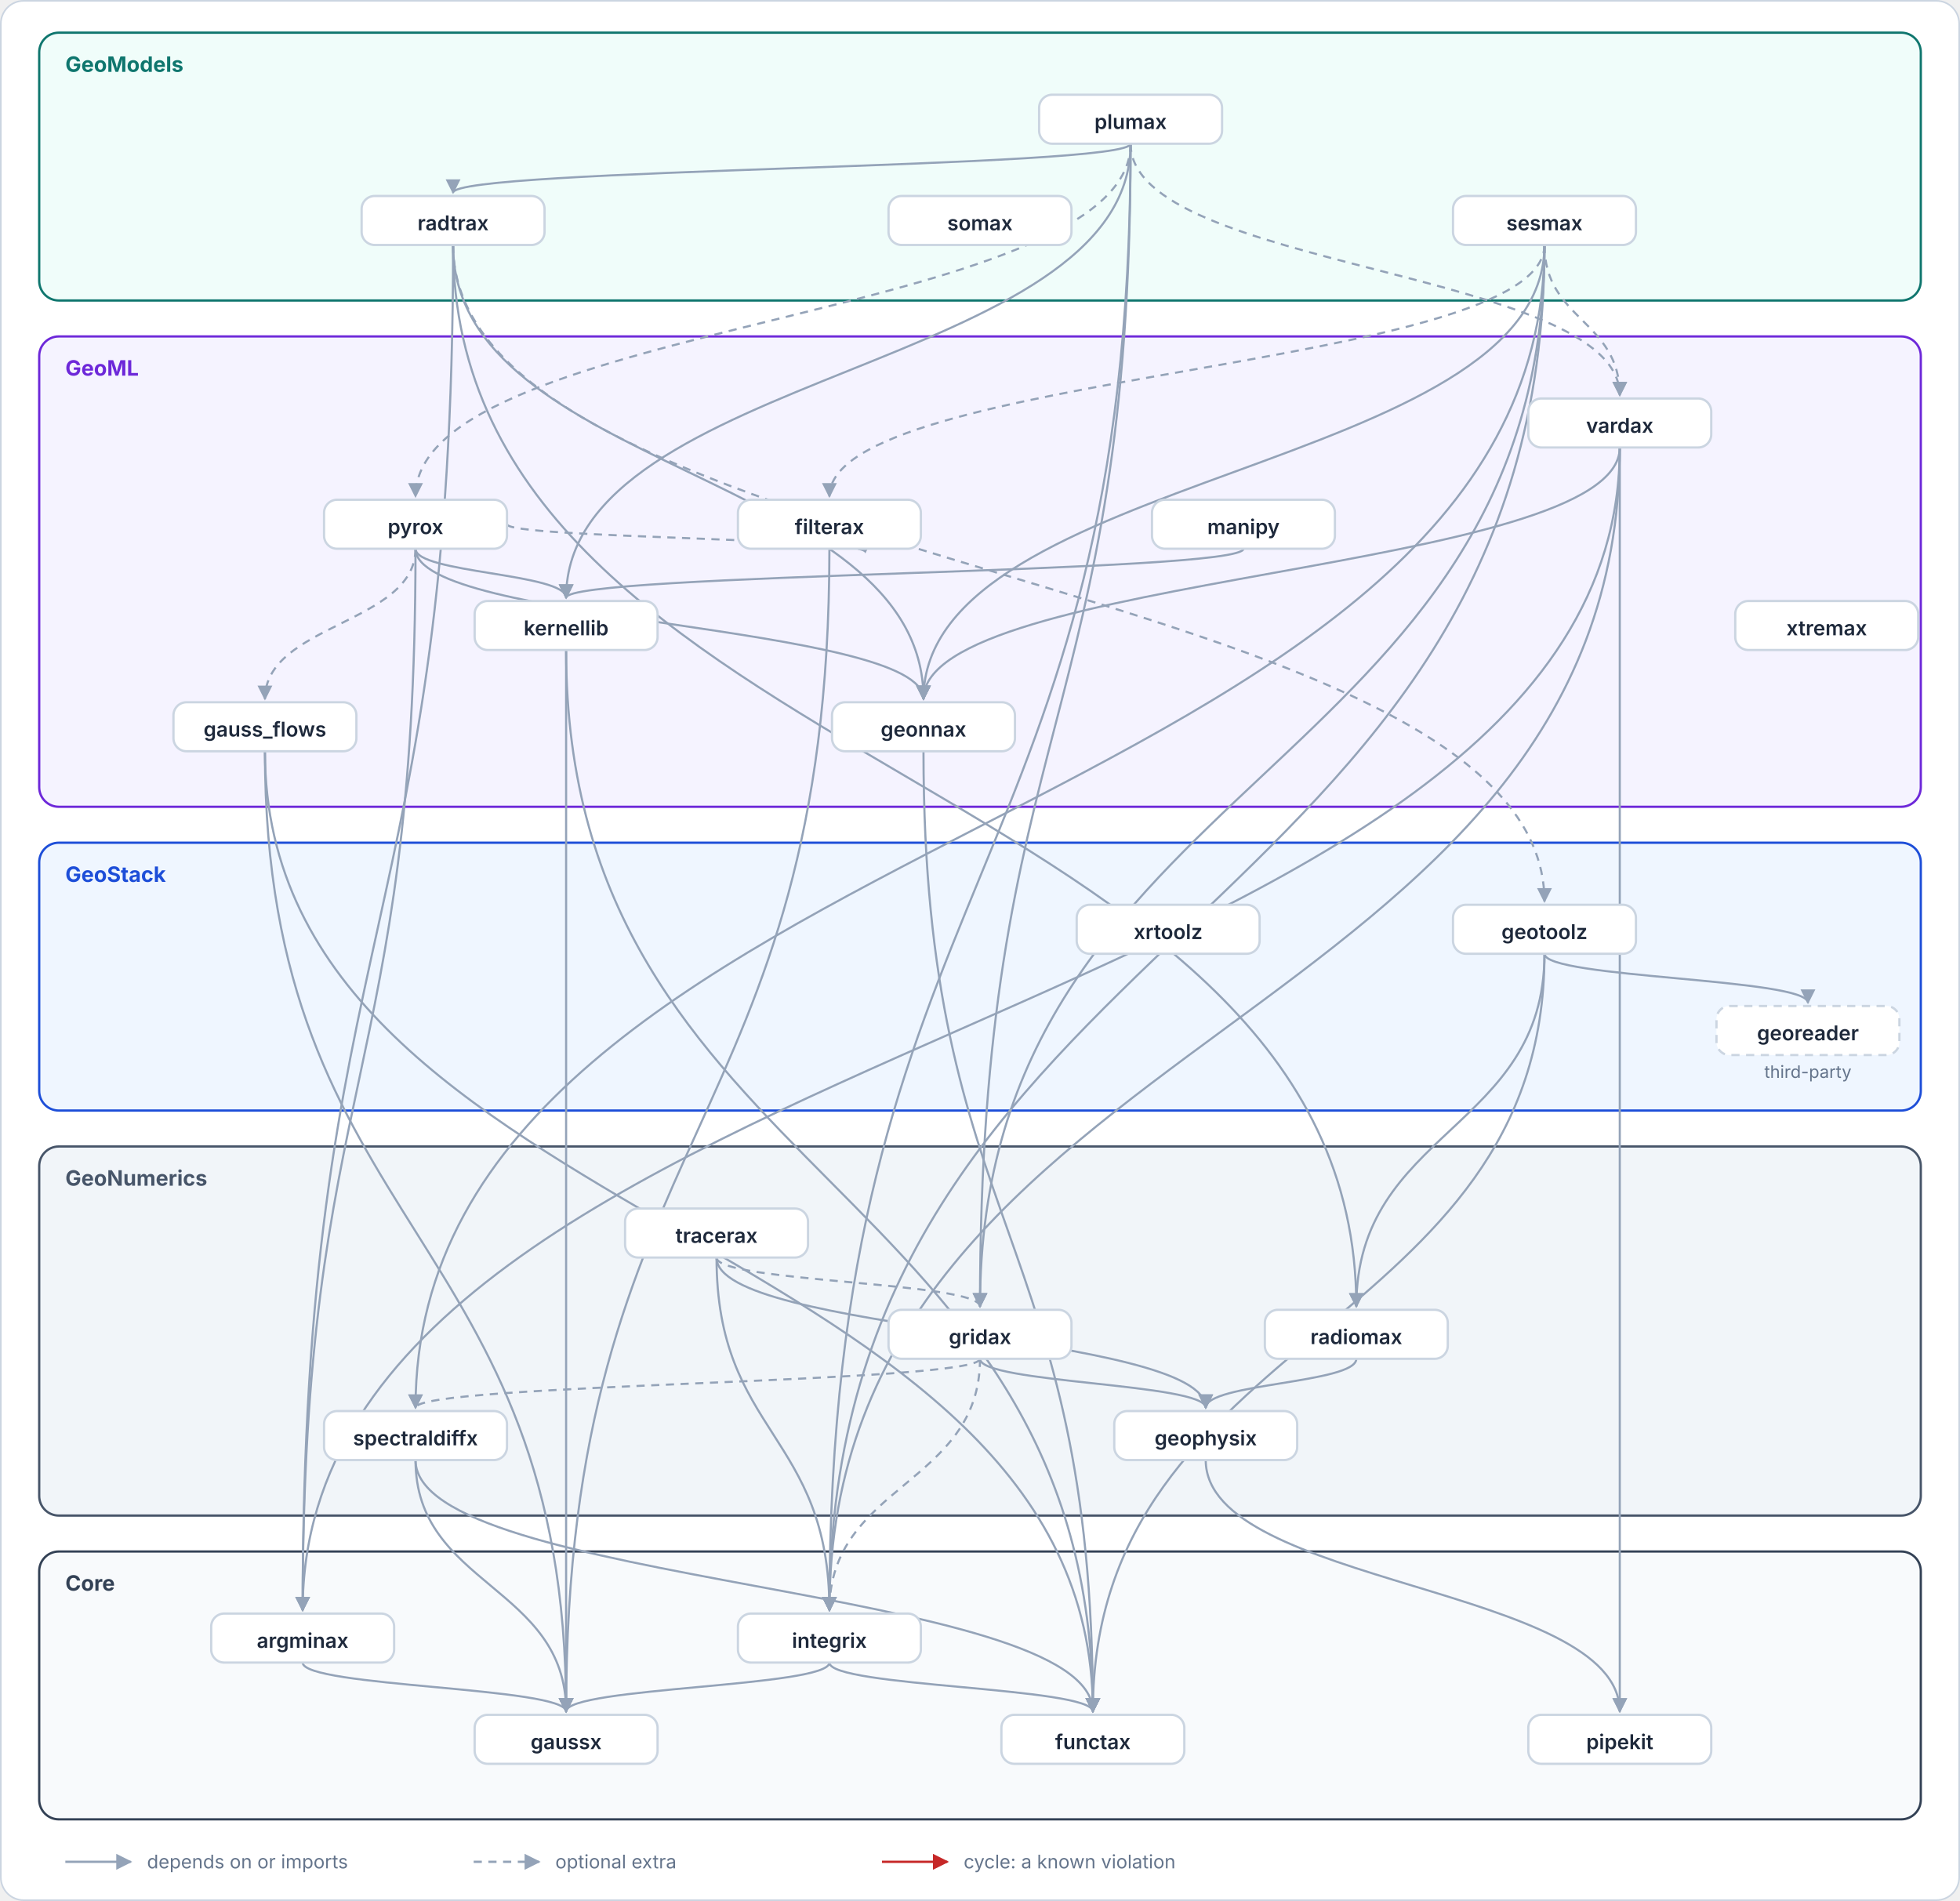
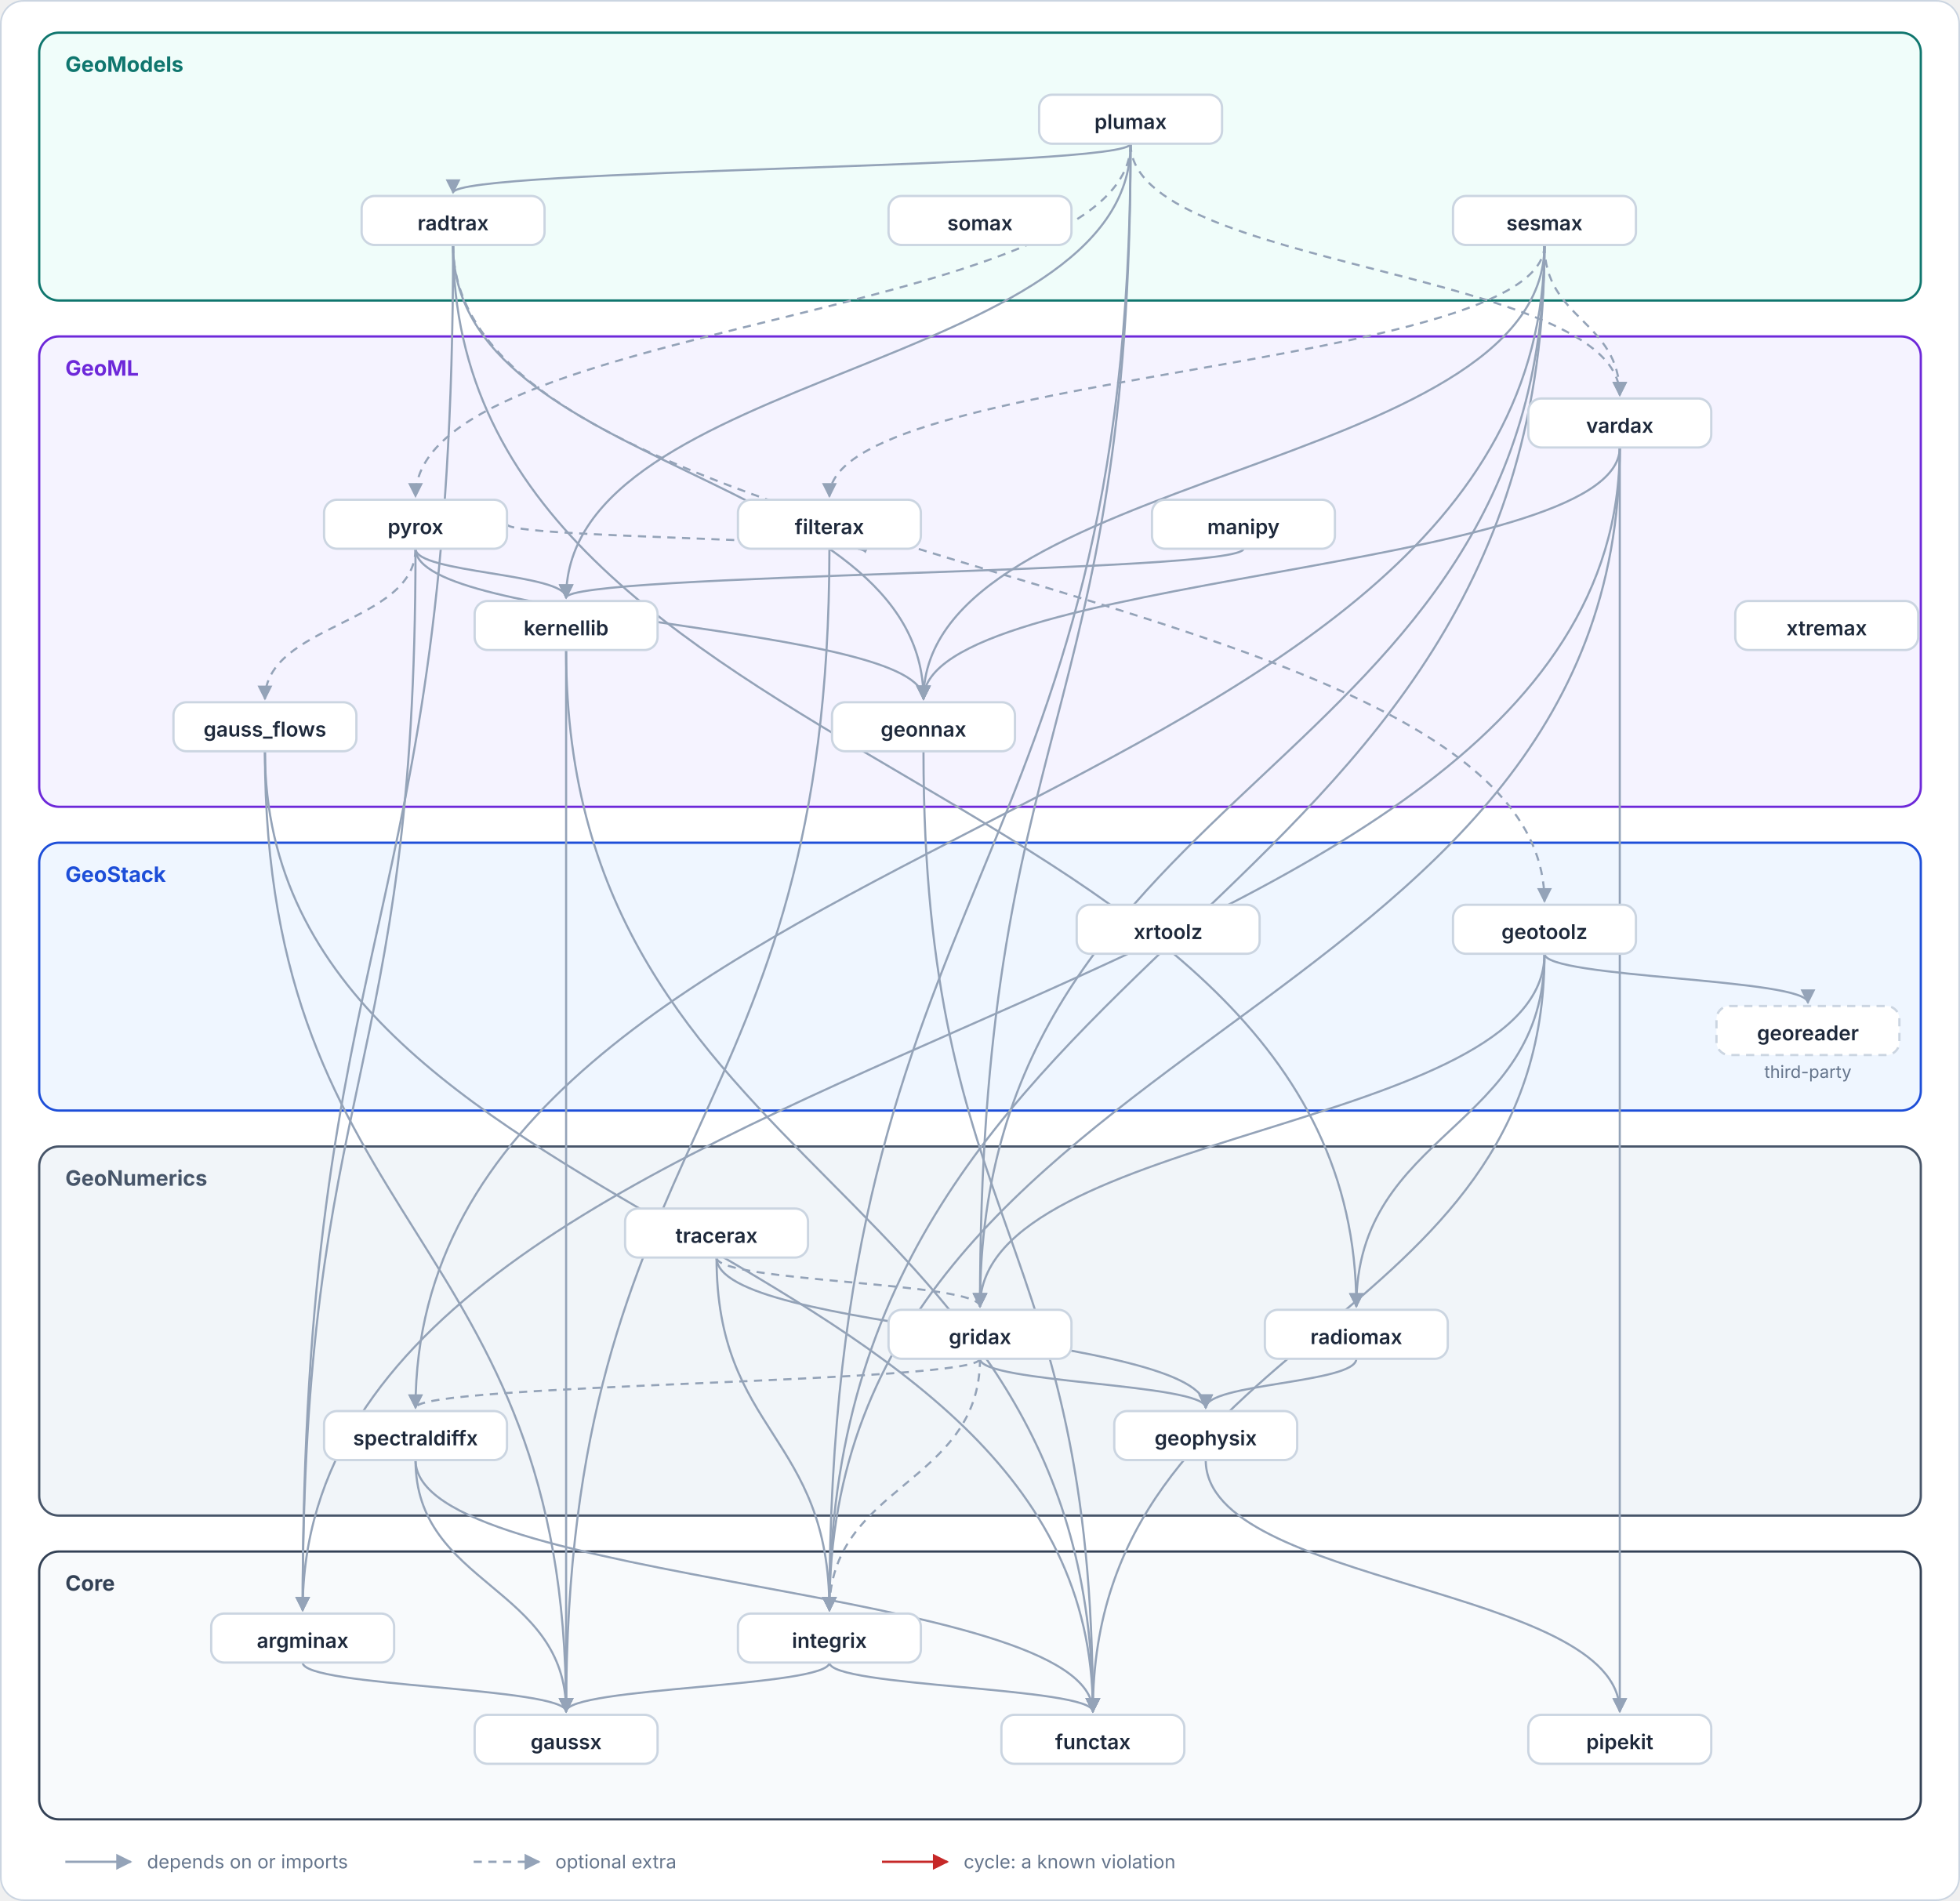
<svg xmlns="http://www.w3.org/2000/svg" viewBox="0 0 1200 1164" width="1200" height="1164" role="img" aria-label="How the repositories import each other, by layer: imports point down from GeoModels through GeoML, GeoStack and GeoNumerics to Core. Solid edges are dependencies or imports, dashed edges optional extras; red edges form a cycle, a known violation. Drawn from the generated graph on the dependency-graph page." font-family="Inter, 'Helvetica Neue', Arial, 'DejaVu Sans', sans-serif">
  <defs>
    <marker id="m94a3b8" viewBox="0 0 10 10" refX="9" refY="5" markerWidth="7" markerHeight="7" orient="auto-start-reverse">
      <path d="M0,0 L10,5 L0,10 z" fill="#94a3b8" />
    </marker>
    <marker id="mc62828" viewBox="0 0 10 10" refX="9" refY="5" markerWidth="7" markerHeight="7" orient="auto-start-reverse">
      <path d="M0,0 L10,5 L0,10 z" fill="#c62828" />
    </marker>
  </defs>
  <rect x="0.5" y="0.5" width="1199" height="1163" rx="14" fill="#ffffff" stroke="#cbd5e1" />
  <rect x="24.0" y="20.0" width="1152.0" height="164.0" rx="12" fill="#f0fdfa" stroke="#0f766e" stroke-width="1.4" />
  <text x="40.0" y="44.0" font-size="13" fill="#0f766e" text-anchor="start" font-weight="700">GeoModels</text>
  <rect x="24.0" y="206.0" width="1152.0" height="288.0" rx="12" fill="#f5f3ff" stroke="#6d28d9" stroke-width="1.4" />
  <text x="40.0" y="230.0" font-size="13" fill="#6d28d9" text-anchor="start" font-weight="700">GeoML</text>
  <rect x="24.0" y="516.0" width="1152.0" height="164.0" rx="12" fill="#eff6ff" stroke="#1d4ed8" stroke-width="1.4" />
  <text x="40.0" y="540.0" font-size="13" fill="#1d4ed8" text-anchor="start" font-weight="700">GeoStack</text>
  <rect x="24.0" y="702.0" width="1152.0" height="226.0" rx="12" fill="#f1f5f9" stroke="#475569" stroke-width="1.4" />
  <text x="40.0" y="726.0" font-size="13" fill="#475569" text-anchor="start" font-weight="700">GeoNumerics</text>
  <rect x="24.0" y="950.0" width="1152.0" height="164.0" rx="12" fill="#f8fafc" stroke="#334155" stroke-width="1.4" />
  <text x="40.0" y="974.0" font-size="13" fill="#334155" text-anchor="start" font-weight="700">Core</text>
  <path d="M185.3,1018.0 C185.3,1033.0 346.6,1033.0 346.6,1048.0" fill="none" stroke="#94a3b8" stroke-width="1.3" marker-end="url(#m94a3b8)" />
  <path d="M507.8,336.0 C507.8,692.0 346.6,692.0 346.6,1048.0" fill="none" stroke="#94a3b8" stroke-width="1.3" marker-end="url(#m94a3b8)" />
  <path d="M162.2,460.0 C162.2,754.0 669.1,754.0 669.1,1048.0" fill="none" stroke="#94a3b8" stroke-width="1.3" marker-end="url(#m94a3b8)" />
  <path d="M162.2,460.0 C162.2,754.0 346.6,754.0 346.6,1048.0" fill="none" stroke="#94a3b8" stroke-width="1.3" marker-end="url(#m94a3b8)" />
  <path d="M565.4,460.0 C565.4,754.0 669.1,754.0 669.1,1048.0" fill="none" stroke="#94a3b8" stroke-width="1.3" marker-end="url(#m94a3b8)" />
  <path d="M738.2,894.0 C738.2,971.0 991.7,971.0 991.7,1048.0" fill="none" stroke="#94a3b8" stroke-width="1.3" marker-end="url(#m94a3b8)" />
  <path d="M945.6,584.0 C945.6,816.0 669.1,816.0 669.1,1048.0" fill="none" stroke="#94a3b8" stroke-width="1.3" marker-end="url(#m94a3b8)" />
  <path d="M945.6,584.0 C945.6,599.0 1106.9,599.0 1106.9,614.0" fill="none" stroke="#94a3b8" stroke-width="1.3" marker-end="url(#m94a3b8)" />
+   <path d="M945.6,584.0 C945.6,692.0 600.0,692.0 600.0,800.0" fill="none" stroke="#94a3b8" stroke-width="1.3" marker-end="url(#m94a3b8)" />
  <path d="M945.6,584.0 C945.6,692.0 830.4,692.0 830.4,800.0" fill="none" stroke="#94a3b8" stroke-width="1.3" marker-end="url(#m94a3b8)" />
  <path d="M600.0,832.0 C600.0,847.0 738.2,847.0 738.2,862.0" fill="none" stroke="#94a3b8" stroke-width="1.3" marker-end="url(#m94a3b8)" />
  <path d="M600.0,832.0 C600.0,909.0 507.8,909.0 507.8,986.0" fill="none" stroke="#94a3b8" stroke-width="1.3" stroke-dasharray="5 4" marker-end="url(#m94a3b8)" />
  <path d="M600.0,832.0 C600.0,847.0 254.4,847.0 254.4,862.0" fill="none" stroke="#94a3b8" stroke-width="1.3" stroke-dasharray="5 4" marker-end="url(#m94a3b8)" />
  <path d="M507.8,1018.0 C507.8,1033.0 669.1,1033.0 669.1,1048.0" fill="none" stroke="#94a3b8" stroke-width="1.3" marker-end="url(#m94a3b8)" />
  <path d="M507.8,1018.0 C507.8,1033.0 346.6,1033.0 346.6,1048.0" fill="none" stroke="#94a3b8" stroke-width="1.3" marker-end="url(#m94a3b8)" />
  <path d="M346.6,398.0 C346.6,723.0 669.1,723.0 669.1,1048.0" fill="none" stroke="#94a3b8" stroke-width="1.3" marker-end="url(#m94a3b8)" />
  <path d="M346.6,398.0 C346.6,723.0 346.6,723.0 346.6,1048.0" fill="none" stroke="#94a3b8" stroke-width="1.3" marker-end="url(#m94a3b8)" />
  <path d="M761.3,336.0 C761.3,351.0 346.6,351.0 346.6,366.0" fill="none" stroke="#94a3b8" stroke-width="1.3" marker-end="url(#m94a3b8)" />
  <path d="M692.2,88.0 C692.2,444.0 600.0,444.0 600.0,800.0" fill="none" stroke="#94a3b8" stroke-width="1.3" marker-end="url(#m94a3b8)" />
  <path d="M692.2,88.0 C692.2,537.0 507.8,537.0 507.8,986.0" fill="none" stroke="#94a3b8" stroke-width="1.3" marker-end="url(#m94a3b8)" />
  <path d="M692.2,88.0 C692.2,227.0 346.6,227.0 346.6,366.0" fill="none" stroke="#94a3b8" stroke-width="1.3" marker-end="url(#m94a3b8)" />
  <path d="M692.2,88.0 C692.2,196.0 254.4,196.0 254.4,304.0" fill="none" stroke="#94a3b8" stroke-width="1.3" stroke-dasharray="5 4" marker-end="url(#m94a3b8)" />
  <path d="M692.2,88.0 C692.2,103.0 277.4,103.0 277.4,118.0" fill="none" stroke="#94a3b8" stroke-width="1.3" marker-end="url(#m94a3b8)" />
  <path d="M692.2,88.0 C692.2,165.0 991.7,165.0 991.7,242.0" fill="none" stroke="#94a3b8" stroke-width="1.3" stroke-dasharray="5 4" marker-end="url(#m94a3b8)" />
  <path d="M254.4,336.0 C254.4,661.0 185.3,661.0 185.3,986.0" fill="none" stroke="#94a3b8" stroke-width="1.3" marker-end="url(#m94a3b8)" />
  <path d="M310.4,321.0 C310.4,329.5 529.8,329.5 529.8,338.0" fill="none" stroke="#94a3b8" stroke-width="1.3" stroke-dasharray="5 4" marker-end="url(#m94a3b8)" />
  <path d="M254.4,336.0 C254.4,382.0 162.2,382.0 162.2,428.0" fill="none" stroke="#94a3b8" stroke-width="1.3" stroke-dasharray="5 4" marker-end="url(#m94a3b8)" />
  <path d="M254.4,336.0 C254.4,382.0 565.4,382.0 565.4,428.0" fill="none" stroke="#94a3b8" stroke-width="1.3" marker-end="url(#m94a3b8)" />
  <path d="M254.4,336.0 C254.4,351.0 346.6,351.0 346.6,366.0" fill="none" stroke="#94a3b8" stroke-width="1.3" marker-end="url(#m94a3b8)" />
  <path d="M830.4,832.0 C830.4,847.0 738.2,847.0 738.2,862.0" fill="none" stroke="#94a3b8" stroke-width="1.3" marker-end="url(#m94a3b8)" />
  <path d="M277.4,150.0 C277.4,568.0 185.3,568.0 185.3,986.0" fill="none" stroke="#94a3b8" stroke-width="1.3" marker-end="url(#m94a3b8)" />
  <path d="M277.4,150.0 C277.4,289.0 565.4,289.0 565.4,428.0" fill="none" stroke="#94a3b8" stroke-width="1.3" marker-end="url(#m94a3b8)" />
  <path d="M277.4,150.0 C277.4,351.0 945.6,351.0 945.6,552.0" fill="none" stroke="#94a3b8" stroke-width="1.3" stroke-dasharray="5 4" marker-end="url(#m94a3b8)" />
  <path d="M277.4,150.0 C277.4,475.0 830.4,475.0 830.4,800.0" fill="none" stroke="#94a3b8" stroke-width="1.3" marker-end="url(#m94a3b8)" />
  <path d="M945.6,150.0 C945.6,227.0 507.8,227.0 507.8,304.0" fill="none" stroke="#94a3b8" stroke-width="1.3" stroke-dasharray="5 4" marker-end="url(#m94a3b8)" />
  <path d="M945.6,150.0 C945.6,289.0 565.4,289.0 565.4,428.0" fill="none" stroke="#94a3b8" stroke-width="1.3" marker-end="url(#m94a3b8)" />
  <path d="M945.6,150.0 C945.6,475.0 600.0,475.0 600.0,800.0" fill="none" stroke="#94a3b8" stroke-width="1.3" marker-end="url(#m94a3b8)" />
  <path d="M945.6,150.0 C945.6,568.0 507.8,568.0 507.8,986.0" fill="none" stroke="#94a3b8" stroke-width="1.3" marker-end="url(#m94a3b8)" />
  <path d="M945.6,150.0 C945.6,506.0 254.4,506.0 254.4,862.0" fill="none" stroke="#94a3b8" stroke-width="1.3" marker-end="url(#m94a3b8)" />
  <path d="M945.6,150.0 C945.6,196.0 991.7,196.0 991.7,242.0" fill="none" stroke="#94a3b8" stroke-width="1.3" stroke-dasharray="5 4" marker-end="url(#m94a3b8)" />
  <path d="M254.4,894.0 C254.4,971.0 669.1,971.0 669.1,1048.0" fill="none" stroke="#94a3b8" stroke-width="1.3" marker-end="url(#m94a3b8)" />
  <path d="M254.4,894.0 C254.4,971.0 346.6,971.0 346.6,1048.0" fill="none" stroke="#94a3b8" stroke-width="1.3" marker-end="url(#m94a3b8)" />
  <path d="M438.7,770.0 C438.7,816.0 738.2,816.0 738.2,862.0" fill="none" stroke="#94a3b8" stroke-width="1.3" marker-end="url(#m94a3b8)" />
  <path d="M438.7,770.0 C438.7,785.0 600.0,785.0 600.0,800.0" fill="none" stroke="#94a3b8" stroke-width="1.3" stroke-dasharray="5 4" marker-end="url(#m94a3b8)" />
  <path d="M438.7,770.0 C438.7,878.0 507.8,878.0 507.8,986.0" fill="none" stroke="#94a3b8" stroke-width="1.3" marker-end="url(#m94a3b8)" />
  <path d="M991.7,274.0 C991.7,630.0 185.3,630.0 185.3,986.0" fill="none" stroke="#94a3b8" stroke-width="1.3" marker-end="url(#m94a3b8)" />
  <path d="M991.7,274.0 C991.7,351.0 565.4,351.0 565.4,428.0" fill="none" stroke="#94a3b8" stroke-width="1.3" marker-end="url(#m94a3b8)" />
  <path d="M991.7,274.0 C991.7,630.0 507.8,630.0 507.8,986.0" fill="none" stroke="#94a3b8" stroke-width="1.3" marker-end="url(#m94a3b8)" />
  <path d="M991.7,274.0 C991.7,661.0 991.7,661.0 991.7,1048.0" fill="none" stroke="#94a3b8" stroke-width="1.3" marker-end="url(#m94a3b8)" />
  <rect x="636.2" y="58.0" width="112.0" height="30.0" rx="8" fill="#ffffff" stroke="#cbd5e1" stroke-width="1.4" />
  <text x="692.2" y="79.0" font-size="12.5" fill="#1e293b" text-anchor="middle" font-weight="600">plumax</text>
  <rect x="221.4" y="120.0" width="112.0" height="30.0" rx="8" fill="#ffffff" stroke="#cbd5e1" stroke-width="1.4" />
  <text x="277.4" y="141.0" font-size="12.5" fill="#1e293b" text-anchor="middle" font-weight="600">radtrax</text>
  <rect x="544.0" y="120.0" width="112.0" height="30.0" rx="8" fill="#ffffff" stroke="#cbd5e1" stroke-width="1.4" />
  <text x="600.0" y="141.0" font-size="12.5" fill="#1e293b" text-anchor="middle" font-weight="600">somax</text>
  <rect x="889.6" y="120.0" width="112.0" height="30.0" rx="8" fill="#ffffff" stroke="#cbd5e1" stroke-width="1.4" />
  <text x="945.6" y="141.0" font-size="12.5" fill="#1e293b" text-anchor="middle" font-weight="600">sesmax</text>
  <rect x="935.7" y="244.0" width="112.0" height="30.0" rx="8" fill="#ffffff" stroke="#cbd5e1" stroke-width="1.4" />
  <text x="991.7" y="265.0" font-size="12.5" fill="#1e293b" text-anchor="middle" font-weight="600">vardax</text>
  <rect x="198.4" y="306.0" width="112.0" height="30.0" rx="8" fill="#ffffff" stroke="#cbd5e1" stroke-width="1.4" />
  <text x="254.4" y="327.0" font-size="12.5" fill="#1e293b" text-anchor="middle" font-weight="600">pyrox</text>
  <rect x="451.8" y="306.0" width="112.0" height="30.0" rx="8" fill="#ffffff" stroke="#cbd5e1" stroke-width="1.4" />
  <text x="507.8" y="327.0" font-size="12.5" fill="#1e293b" text-anchor="middle" font-weight="600">filterax</text>
  <rect x="705.3" y="306.0" width="112.0" height="30.0" rx="8" fill="#ffffff" stroke="#cbd5e1" stroke-width="1.4" />
  <text x="761.3" y="327.0" font-size="12.5" fill="#1e293b" text-anchor="middle" font-weight="600">manipy</text>
  <rect x="290.6" y="368.0" width="112.0" height="30.0" rx="8" fill="#ffffff" stroke="#cbd5e1" stroke-width="1.4" />
  <text x="346.6" y="389.0" font-size="12.5" fill="#1e293b" text-anchor="middle" font-weight="600">kernellib</text>
  <rect x="1062.4" y="368.0" width="112.0" height="30.0" rx="8" fill="#ffffff" stroke="#cbd5e1" stroke-width="1.4" />
  <text x="1118.4" y="389.0" font-size="12.5" fill="#1e293b" text-anchor="middle" font-weight="600">xtremax</text>
  <rect x="106.2" y="430.0" width="112.0" height="30.0" rx="8" fill="#ffffff" stroke="#cbd5e1" stroke-width="1.4" />
  <text x="162.2" y="451.0" font-size="12.5" fill="#1e293b" text-anchor="middle" font-weight="600">gauss_flows</text>
  <rect x="509.4" y="430.0" width="112.0" height="30.0" rx="8" fill="#ffffff" stroke="#cbd5e1" stroke-width="1.4" />
  <text x="565.4" y="451.0" font-size="12.5" fill="#1e293b" text-anchor="middle" font-weight="600">geonnax</text>
  <rect x="659.2" y="554.0" width="112.0" height="30.0" rx="8" fill="#ffffff" stroke="#cbd5e1" stroke-width="1.4" />
  <text x="715.2" y="575.0" font-size="12.5" fill="#1e293b" text-anchor="middle" font-weight="600">xrtoolz</text>
  <rect x="889.6" y="554.0" width="112.0" height="30.0" rx="8" fill="#ffffff" stroke="#cbd5e1" stroke-width="1.4" />
  <text x="945.6" y="575.0" font-size="12.5" fill="#1e293b" text-anchor="middle" font-weight="600">geotoolz</text>
  <rect x="1050.9" y="616.0" width="112.0" height="30.0" rx="8" fill="#ffffff" stroke="#cbd5e1" stroke-width="1.4" stroke-dasharray="5 4" />
  <text x="1106.9" y="637.0" font-size="12.5" fill="#1e293b" text-anchor="middle" font-weight="600">georeader</text>
  <text x="1106.9" y="660.0" font-size="10.5" fill="#64748b" text-anchor="middle" font-weight="400">third-party</text>
  <rect x="382.7" y="740.0" width="112.0" height="30.0" rx="8" fill="#ffffff" stroke="#cbd5e1" stroke-width="1.4" />
  <text x="438.7" y="761.0" font-size="12.5" fill="#1e293b" text-anchor="middle" font-weight="600">tracerax</text>
  <rect x="544.0" y="802.0" width="112.0" height="30.0" rx="8" fill="#ffffff" stroke="#cbd5e1" stroke-width="1.4" />
  <text x="600.0" y="823.0" font-size="12.5" fill="#1e293b" text-anchor="middle" font-weight="600">gridax</text>
  <rect x="774.4" y="802.0" width="112.0" height="30.0" rx="8" fill="#ffffff" stroke="#cbd5e1" stroke-width="1.4" />
  <text x="830.4" y="823.0" font-size="12.5" fill="#1e293b" text-anchor="middle" font-weight="600">radiomax</text>
  <rect x="198.4" y="864.0" width="112.0" height="30.0" rx="8" fill="#ffffff" stroke="#cbd5e1" stroke-width="1.4" />
  <text x="254.4" y="885.0" font-size="12.5" fill="#1e293b" text-anchor="middle" font-weight="600">spectraldiffx</text>
  <rect x="682.2" y="864.0" width="112.0" height="30.0" rx="8" fill="#ffffff" stroke="#cbd5e1" stroke-width="1.4" />
  <text x="738.2" y="885.0" font-size="12.5" fill="#1e293b" text-anchor="middle" font-weight="600">geophysix</text>
  <rect x="129.3" y="988.0" width="112.0" height="30.0" rx="8" fill="#ffffff" stroke="#cbd5e1" stroke-width="1.4" />
  <text x="185.3" y="1009.0" font-size="12.5" fill="#1e293b" text-anchor="middle" font-weight="600">argminax</text>
  <rect x="451.8" y="988.0" width="112.0" height="30.0" rx="8" fill="#ffffff" stroke="#cbd5e1" stroke-width="1.4" />
  <text x="507.8" y="1009.0" font-size="12.5" fill="#1e293b" text-anchor="middle" font-weight="600">integrix</text>
  <rect x="290.6" y="1050.0" width="112.0" height="30.0" rx="8" fill="#ffffff" stroke="#cbd5e1" stroke-width="1.4" />
  <text x="346.6" y="1071.0" font-size="12.5" fill="#1e293b" text-anchor="middle" font-weight="600">gaussx</text>
  <rect x="613.1" y="1050.0" width="112.0" height="30.0" rx="8" fill="#ffffff" stroke="#cbd5e1" stroke-width="1.4" />
  <text x="669.1" y="1071.0" font-size="12.5" fill="#1e293b" text-anchor="middle" font-weight="600">functax</text>
  <rect x="935.7" y="1050.0" width="112.0" height="30.0" rx="8" fill="#ffffff" stroke="#cbd5e1" stroke-width="1.4" />
  <text x="991.7" y="1071.0" font-size="12.5" fill="#1e293b" text-anchor="middle" font-weight="600">pipekit</text>
  <path d="M40.0,1140.0 L80.0,1140.0" fill="none" stroke="#94a3b8" stroke-width="1.4" stroke-linejoin="round" marker-end="url(#m94a3b8)" />
  <text x="90.0" y="1144.0" font-size="11.5" fill="#64748b" text-anchor="start" font-weight="400">depends on or imports</text>
  <path d="M290.0,1140.0 L330.0,1140.0" fill="none" stroke="#94a3b8" stroke-width="1.4" stroke-linejoin="round" stroke-dasharray="5 4" marker-end="url(#m94a3b8)" />
  <text x="340.0" y="1144.0" font-size="11.5" fill="#64748b" text-anchor="start" font-weight="400">optional extra</text>
  <path d="M540.0,1140.0 L580.0,1140.0" fill="none" stroke="#c62828" stroke-width="1.4" stroke-linejoin="round" marker-end="url(#mc62828)" />
  <text x="590.0" y="1144.0" font-size="11.5" fill="#64748b" text-anchor="start" font-weight="400">cycle: a known violation</text>
</svg>
